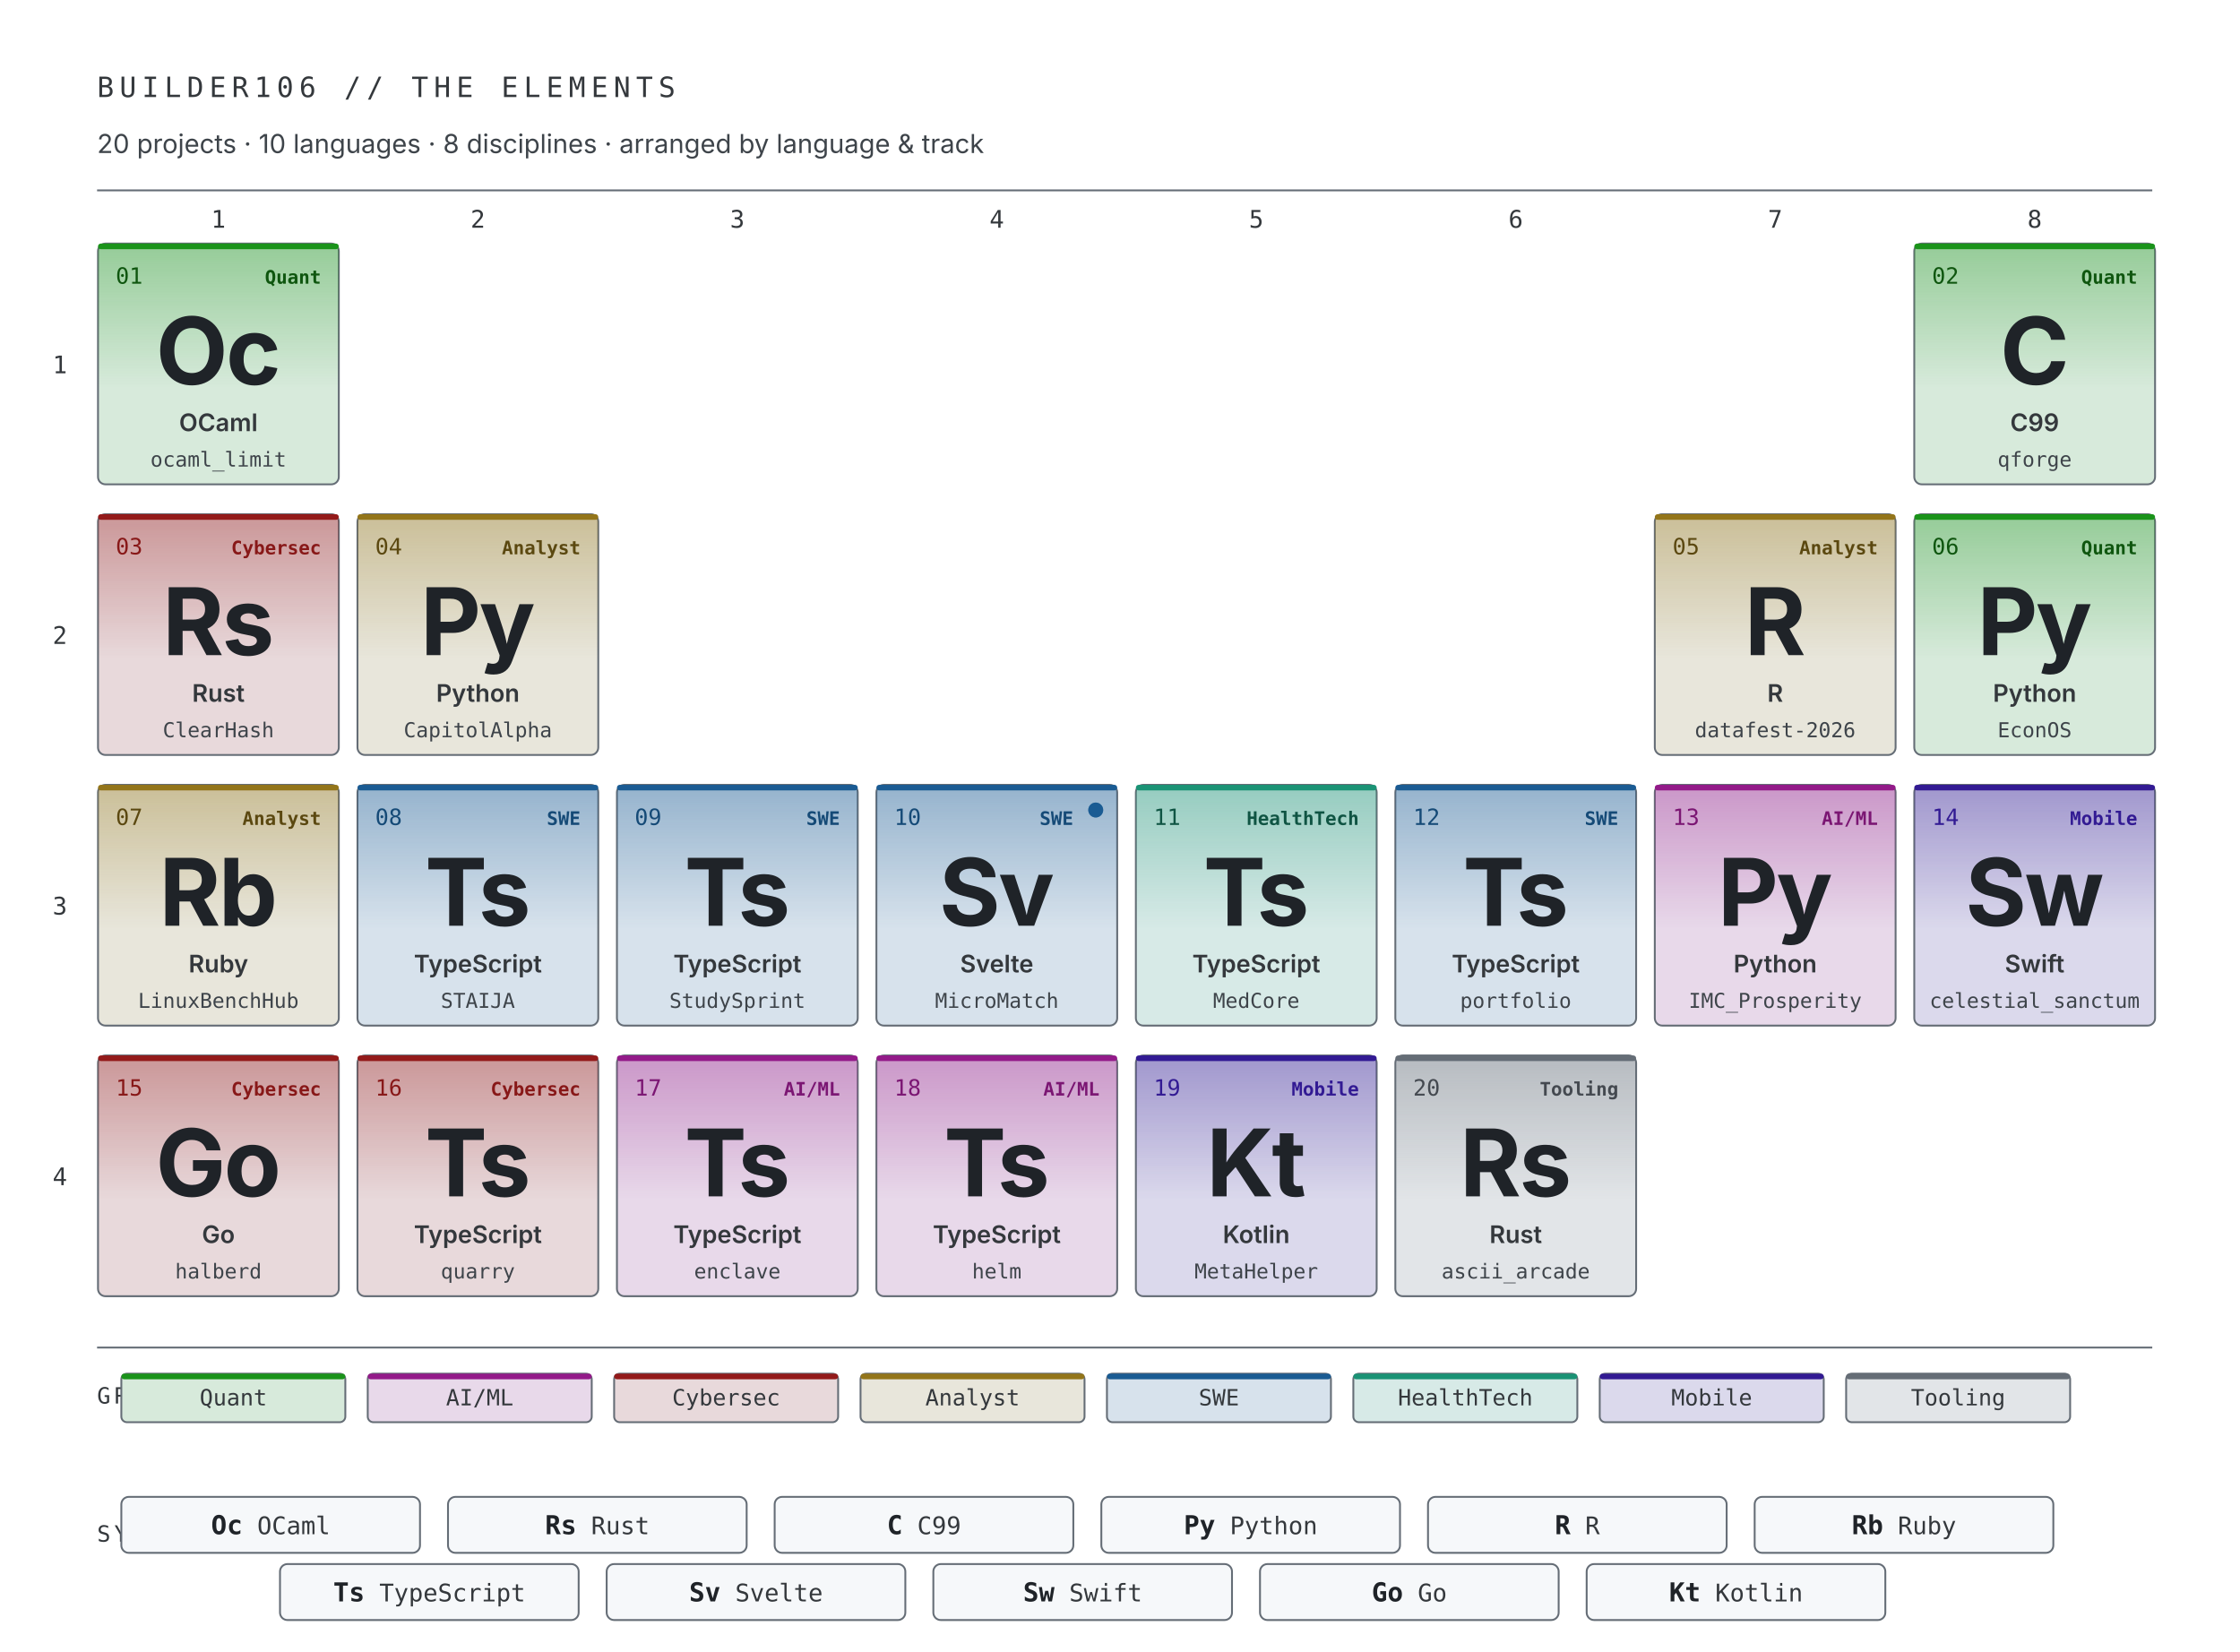
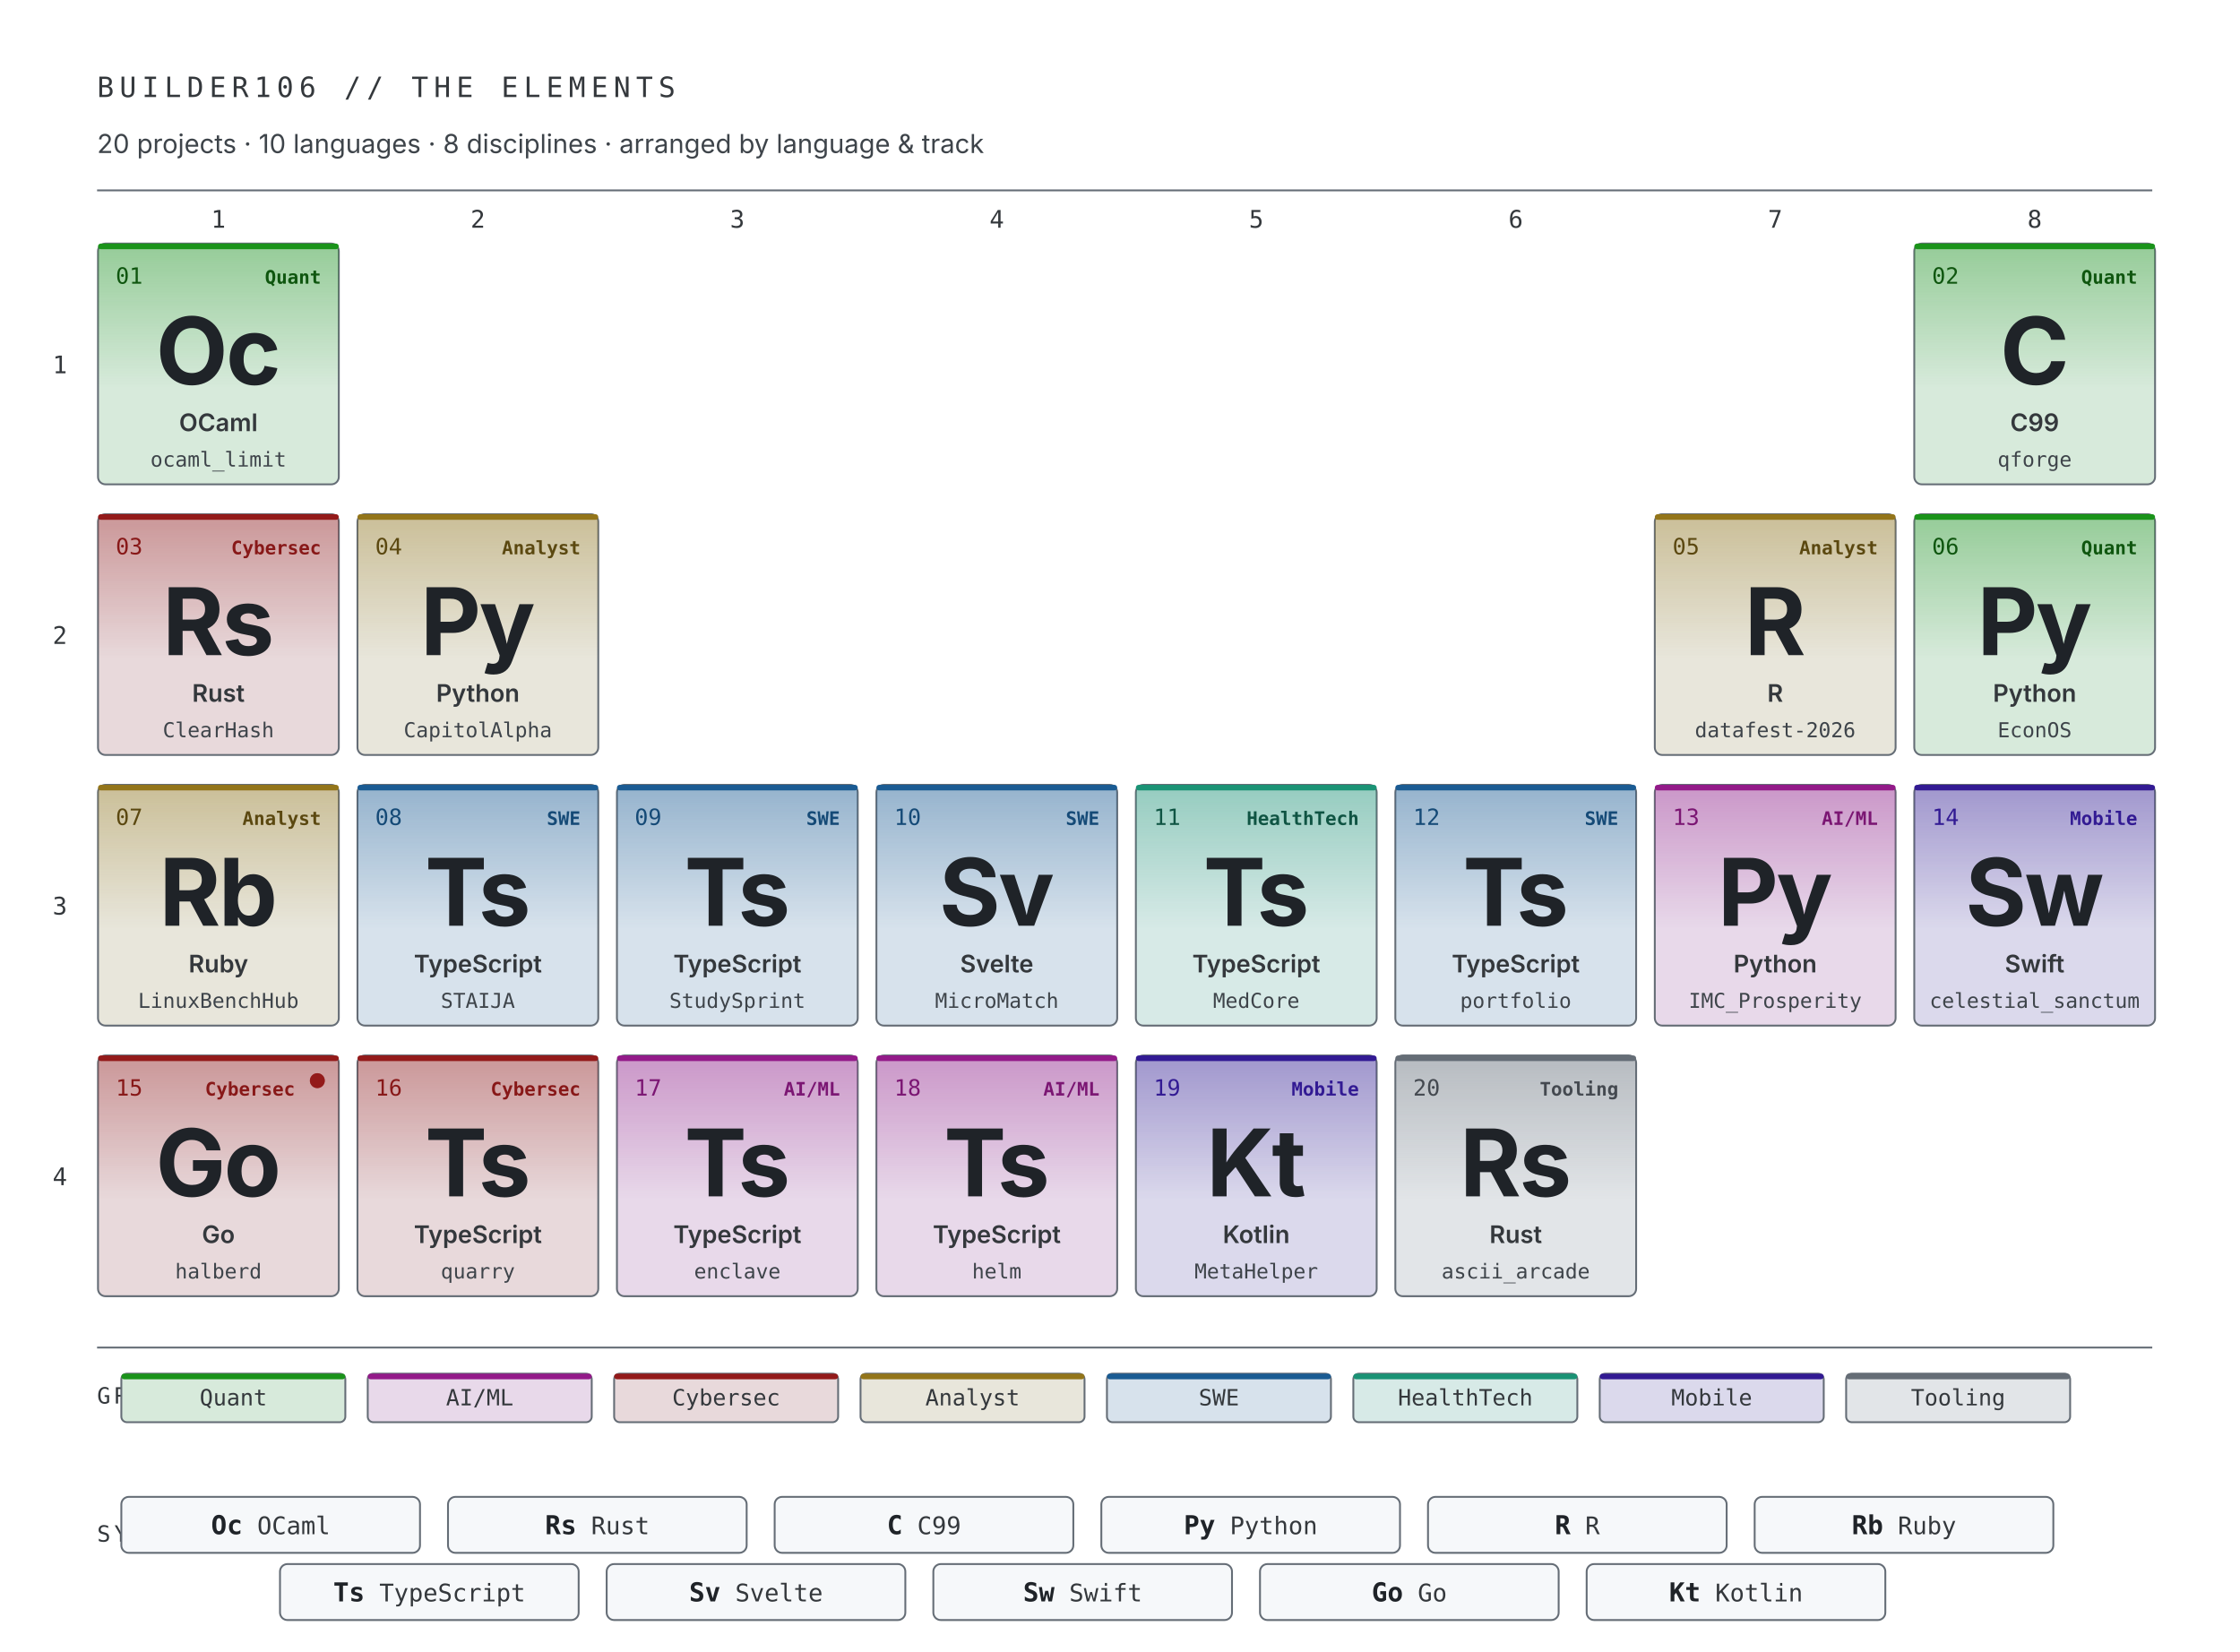
<svg xmlns="http://www.w3.org/2000/svg" width="1200" height="885" viewBox="0 0 1200 885" role="img" aria-label="Periodic table of self — 20 projects, 10 languages, 8 disciplines">
  <style>
    .cell   { animation: reveal 0.55s both; }
    .halo   { opacity: 0; animation: spotlight 16s linear infinite; }
    .wave   { animation: wave 5s linear infinite; }
    .pulse  { animation: pulse 4s ease-in-out infinite; }
    .now    { animation: pulse 1.6s ease-in-out infinite; }
    .ripple { transform-origin: center; animation: ripple 1.6s linear infinite; }
    @keyframes reveal    { from { opacity: 0; } to { opacity: 1; } }
    @keyframes spotlight { 0% { opacity: 0; } 4%, 10% { opacity: 0.55; } 14%, 100% { opacity: 0; } }
    @keyframes wave      { 0% { opacity: 0.4; } 10%, 20% { opacity: 1; } 30%, 100% { opacity: 0.4; } }
    @keyframes pulse     { 0%, 100% { opacity: 1; } 50% { opacity: 0.4; } }
    @keyframes ripple    { from { transform: scale(1); opacity: 0.5; } to { transform: scale(2.25); opacity: 0; } }
    @media (prefers-reduced-motion: reduce) {
      .cell, .halo, .wave, .pulse, .now, .ripple { animation: none; }
      .cell, .wave, .pulse, .now { opacity: 1; }
      .halo, .ripple { opacity: 0; }
    }
  </style>
  <defs>
    <linearGradient id="grad-Q" x1="0" y1="0" x2="0" y2="1">
      <stop offset="0%" stop-color="#1a931a" stop-opacity="0.35" />
      <stop offset="60%" stop-color="#1a931a" stop-opacity="0" />
    </linearGradient>
    <linearGradient id="grad-L" x1="0" y1="0" x2="0" y2="1">
      <stop offset="0%" stop-color="#931a89" stop-opacity="0.35" />
      <stop offset="60%" stop-color="#931a89" stop-opacity="0" />
    </linearGradient>
    <linearGradient id="grad-Y" x1="0" y1="0" x2="0" y2="1">
      <stop offset="0%" stop-color="#931a1a" stop-opacity="0.35" />
      <stop offset="60%" stop-color="#931a1a" stop-opacity="0" />
    </linearGradient>
    <linearGradient id="grad-A" x1="0" y1="0" x2="0" y2="1">
      <stop offset="0%" stop-color="#93751a" stop-opacity="0.35" />
      <stop offset="60%" stop-color="#93751a" stop-opacity="0" />
    </linearGradient>
    <linearGradient id="grad-W" x1="0" y1="0" x2="0" y2="1">
      <stop offset="0%" stop-color="#1a5b93" stop-opacity="0.35" />
      <stop offset="60%" stop-color="#1a5b93" stop-opacity="0" />
    </linearGradient>
    <linearGradient id="grad-H" x1="0" y1="0" x2="0" y2="1">
      <stop offset="0%" stop-color="#1a9375" stop-opacity="0.35" />
      <stop offset="60%" stop-color="#1a9375" stop-opacity="0" />
    </linearGradient>
    <linearGradient id="grad-M" x1="0" y1="0" x2="0" y2="1">
      <stop offset="0%" stop-color="#321a93" stop-opacity="0.35" />
      <stop offset="60%" stop-color="#321a93" stop-opacity="0" />
    </linearGradient>
    <linearGradient id="grad-T" x1="0" y1="0" x2="0" y2="1">
      <stop offset="0%" stop-color="#656d76" stop-opacity="0.35" />
      <stop offset="60%" stop-color="#656d76" stop-opacity="0" />
    </linearGradient>
  </defs>
  <text x="52" y="52" font-family="ui-monospace, SFMono-Regular, Menlo, monospace" font-size="15" fill="#34383c" letter-spacing="3">BUILDER106  //  THE ELEMENTS</text>
  <text x="52" y="82" font-family="-apple-system, BlinkMacSystemFont, Inter, system-ui, sans-serif" font-size="14" fill="#3e444a">20 projects  ·  10 languages  ·  8 disciplines  ·  arranged by language &amp; track</text>
  <line x1="52" y1="102" x2="1153" y2="102" stroke="#656d76" stroke-width="1" />
  <text x="117" y="122" font-family="ui-monospace, SFMono-Regular, Menlo, monospace" font-size="13" font-weight="500" fill="#34383c" text-anchor="middle">1</text>
  <text x="256" y="122" font-family="ui-monospace, SFMono-Regular, Menlo, monospace" font-size="13" font-weight="500" fill="#34383c" text-anchor="middle">2</text>
  <text x="395" y="122" font-family="ui-monospace, SFMono-Regular, Menlo, monospace" font-size="13" font-weight="500" fill="#34383c" text-anchor="middle">3</text>
  <text x="534" y="122" font-family="ui-monospace, SFMono-Regular, Menlo, monospace" font-size="13" font-weight="500" fill="#34383c" text-anchor="middle">4</text>
  <text x="673" y="122" font-family="ui-monospace, SFMono-Regular, Menlo, monospace" font-size="13" font-weight="500" fill="#34383c" text-anchor="middle">5</text>
  <text x="812" y="122" font-family="ui-monospace, SFMono-Regular, Menlo, monospace" font-size="13" font-weight="500" fill="#34383c" text-anchor="middle">6</text>
  <text x="951" y="122" font-family="ui-monospace, SFMono-Regular, Menlo, monospace" font-size="13" font-weight="500" fill="#34383c" text-anchor="middle">7</text>
  <text x="1090" y="122" font-family="ui-monospace, SFMono-Regular, Menlo, monospace" font-size="13" font-weight="500" fill="#34383c" text-anchor="middle">8</text>
  <text x="36" y="200" font-family="ui-monospace, SFMono-Regular, Menlo, monospace" font-size="13" font-weight="500" fill="#34383c" text-anchor="end">1</text>
  <text x="36" y="345" font-family="ui-monospace, SFMono-Regular, Menlo, monospace" font-size="13" font-weight="500" fill="#34383c" text-anchor="end">2</text>
  <text x="36" y="490" font-family="ui-monospace, SFMono-Regular, Menlo, monospace" font-size="13" font-weight="500" fill="#34383c" text-anchor="end">3</text>
  <text x="36" y="635" font-family="ui-monospace, SFMono-Regular, Menlo, monospace" font-size="13" font-weight="500" fill="#34383c" text-anchor="end">4</text>
  <g class="cell" style="animation-delay: 0.00s" transform="translate(52, 130)">
    <rect class="halo" style="animation-delay: 0s" x="-4" y="-4" width="138" height="138" rx="8" fill="#1a931a" />
    <rect x="0.5" y="0.5" width="129" height="129" rx="4" fill="#d7eadb" stroke="#656d76" stroke-width="1" />
    <rect class="wave" style="animation-delay: -0.00s" x="0.5" y="0.5" width="129" height="129" rx="4" fill="url(#grad-Q)" />
    <rect class="pulse" style="animation-delay: -0.21s" x="0.5" y="0.5" width="129" height="3" rx="1.5" fill="#1a931a" />
    <text x="10" y="22" font-family="ui-monospace, SFMono-Regular, Menlo, monospace" font-size="12" font-weight="500" fill="#0f560f">01</text>
    <text x="120" y="22" font-family="ui-monospace, SFMono-Regular, Menlo, monospace" font-size="10" font-weight="600" fill="#0f560f" text-anchor="end">Quant</text>
    <text x="65" y="76" font-family="-apple-system, BlinkMacSystemFont, Inter, system-ui, sans-serif" font-size="50" font-weight="700" fill="#1f2328" text-anchor="middle" letter-spacing="-1">Oc</text>
    <text x="65" y="101" font-family="-apple-system, BlinkMacSystemFont, Inter, system-ui, sans-serif" font-size="13" font-weight="600" fill="#34383c" text-anchor="middle">OCaml</text>
    <text x="65" y="120" font-family="ui-monospace, SFMono-Regular, Menlo, monospace" font-size="11" fill="#3e444a" text-anchor="middle">ocaml_limit</text>
  </g>
  <g class="cell" style="animation-delay: 0.25s" transform="translate(1025, 130)">
    <rect class="halo" style="animation-delay: 0s" x="-4" y="-4" width="138" height="138" rx="8" fill="#1a931a" />
    <rect x="0.5" y="0.5" width="129" height="129" rx="4" fill="#d7eadb" stroke="#656d76" stroke-width="1" />
    <rect class="wave" style="animation-delay: -0.25s" x="0.5" y="0.5" width="129" height="129" rx="4" fill="url(#grad-Q)" />
    <rect class="pulse" style="animation-delay: -0.42s" x="0.5" y="0.5" width="129" height="3" rx="1.5" fill="#1a931a" />
    <text x="10" y="22" font-family="ui-monospace, SFMono-Regular, Menlo, monospace" font-size="12" font-weight="500" fill="#0f560f">02</text>
    <text x="120" y="22" font-family="ui-monospace, SFMono-Regular, Menlo, monospace" font-size="10" font-weight="600" fill="#0f560f" text-anchor="end">Quant</text>
    <text x="65" y="76" font-family="-apple-system, BlinkMacSystemFont, Inter, system-ui, sans-serif" font-size="50" font-weight="700" fill="#1f2328" text-anchor="middle" letter-spacing="-1">C</text>
    <text x="65" y="101" font-family="-apple-system, BlinkMacSystemFont, Inter, system-ui, sans-serif" font-size="13" font-weight="600" fill="#34383c" text-anchor="middle">C99</text>
    <text x="65" y="120" font-family="ui-monospace, SFMono-Regular, Menlo, monospace" font-size="11" fill="#3e444a" text-anchor="middle">qforge</text>
  </g>
  <g class="cell" style="animation-delay: 0.50s" transform="translate(52, 275)">
    <rect class="halo" style="animation-delay: 4s" x="-4" y="-4" width="138" height="138" rx="8" fill="#931a1a" />
    <rect x="0.5" y="0.5" width="129" height="129" rx="4" fill="#e8d9db" stroke="#656d76" stroke-width="1" />
    <rect class="wave" style="animation-delay: -0.50s" x="0.5" y="0.5" width="129" height="129" rx="4" fill="url(#grad-Y)" />
    <rect class="pulse" style="animation-delay: -0.63s" x="0.5" y="0.5" width="129" height="3" rx="1.5" fill="#931a1a" />
    <text x="10" y="22" font-family="ui-monospace, SFMono-Regular, Menlo, monospace" font-size="12" font-weight="500" fill="#881818">03</text>
    <text x="120" y="22" font-family="ui-monospace, SFMono-Regular, Menlo, monospace" font-size="10" font-weight="600" fill="#881818" text-anchor="end">Cybersec</text>
    <text x="65" y="76" font-family="-apple-system, BlinkMacSystemFont, Inter, system-ui, sans-serif" font-size="50" font-weight="700" fill="#1f2328" text-anchor="middle" letter-spacing="-1">Rs</text>
    <text x="65" y="101" font-family="-apple-system, BlinkMacSystemFont, Inter, system-ui, sans-serif" font-size="13" font-weight="600" fill="#34383c" text-anchor="middle">Rust</text>
    <text x="65" y="120" font-family="ui-monospace, SFMono-Regular, Menlo, monospace" font-size="11" fill="#3e444a" text-anchor="middle">ClearHash</text>
  </g>
  <g class="cell" style="animation-delay: 0.75s" transform="translate(191, 275)">
    <rect class="halo" style="animation-delay: 6s" x="-4" y="-4" width="138" height="138" rx="8" fill="#93751a" />
    <rect x="0.5" y="0.5" width="129" height="129" rx="4" fill="#e8e6db" stroke="#656d76" stroke-width="1" />
    <rect class="wave" style="animation-delay: -0.75s" x="0.5" y="0.5" width="129" height="129" rx="4" fill="url(#grad-A)" />
    <rect class="pulse" style="animation-delay: -0.84s" x="0.5" y="0.5" width="129" height="3" rx="1.5" fill="#93751a" />
    <text x="10" y="22" font-family="ui-monospace, SFMono-Regular, Menlo, monospace" font-size="12" font-weight="500" fill="#5b4810">04</text>
    <text x="120" y="22" font-family="ui-monospace, SFMono-Regular, Menlo, monospace" font-size="10" font-weight="600" fill="#5b4810" text-anchor="end">Analyst</text>
    <text x="65" y="76" font-family="-apple-system, BlinkMacSystemFont, Inter, system-ui, sans-serif" font-size="50" font-weight="700" fill="#1f2328" text-anchor="middle" letter-spacing="-1">Py</text>
    <text x="65" y="101" font-family="-apple-system, BlinkMacSystemFont, Inter, system-ui, sans-serif" font-size="13" font-weight="600" fill="#34383c" text-anchor="middle">Python</text>
    <text x="65" y="120" font-family="ui-monospace, SFMono-Regular, Menlo, monospace" font-size="11" fill="#3e444a" text-anchor="middle">CapitolAlpha</text>
  </g>
  <g class="cell" style="animation-delay: 1.00s" transform="translate(886, 275)">
    <rect class="halo" style="animation-delay: 6s" x="-4" y="-4" width="138" height="138" rx="8" fill="#93751a" />
    <rect x="0.5" y="0.5" width="129" height="129" rx="4" fill="#e8e6db" stroke="#656d76" stroke-width="1" />
    <rect class="wave" style="animation-delay: -1.00s" x="0.5" y="0.5" width="129" height="129" rx="4" fill="url(#grad-A)" />
    <rect class="pulse" style="animation-delay: -1.05s" x="0.5" y="0.5" width="129" height="3" rx="1.5" fill="#93751a" />
    <text x="10" y="22" font-family="ui-monospace, SFMono-Regular, Menlo, monospace" font-size="12" font-weight="500" fill="#5b4810">05</text>
    <text x="120" y="22" font-family="ui-monospace, SFMono-Regular, Menlo, monospace" font-size="10" font-weight="600" fill="#5b4810" text-anchor="end">Analyst</text>
    <text x="65" y="76" font-family="-apple-system, BlinkMacSystemFont, Inter, system-ui, sans-serif" font-size="50" font-weight="700" fill="#1f2328" text-anchor="middle" letter-spacing="-1">R</text>
    <text x="65" y="101" font-family="-apple-system, BlinkMacSystemFont, Inter, system-ui, sans-serif" font-size="13" font-weight="600" fill="#34383c" text-anchor="middle">R</text>
    <text x="65" y="120" font-family="ui-monospace, SFMono-Regular, Menlo, monospace" font-size="11" fill="#3e444a" text-anchor="middle">datafest-2026</text>
  </g>
  <g class="cell" style="animation-delay: 1.25s" transform="translate(1025, 275)">
    <rect class="halo" style="animation-delay: 0s" x="-4" y="-4" width="138" height="138" rx="8" fill="#1a931a" />
    <rect x="0.5" y="0.5" width="129" height="129" rx="4" fill="#d7eadb" stroke="#656d76" stroke-width="1" />
    <rect class="wave" style="animation-delay: -1.25s" x="0.5" y="0.5" width="129" height="129" rx="4" fill="url(#grad-Q)" />
    <rect class="pulse" style="animation-delay: -1.26s" x="0.5" y="0.5" width="129" height="3" rx="1.5" fill="#1a931a" />
    <text x="10" y="22" font-family="ui-monospace, SFMono-Regular, Menlo, monospace" font-size="12" font-weight="500" fill="#0f560f">06</text>
    <text x="120" y="22" font-family="ui-monospace, SFMono-Regular, Menlo, monospace" font-size="10" font-weight="600" fill="#0f560f" text-anchor="end">Quant</text>
    <text x="65" y="76" font-family="-apple-system, BlinkMacSystemFont, Inter, system-ui, sans-serif" font-size="50" font-weight="700" fill="#1f2328" text-anchor="middle" letter-spacing="-1">Py</text>
    <text x="65" y="101" font-family="-apple-system, BlinkMacSystemFont, Inter, system-ui, sans-serif" font-size="13" font-weight="600" fill="#34383c" text-anchor="middle">Python</text>
    <text x="65" y="120" font-family="ui-monospace, SFMono-Regular, Menlo, monospace" font-size="11" fill="#3e444a" text-anchor="middle">EconOS</text>
  </g>
  <g class="cell" style="animation-delay: 1.50s" transform="translate(52, 420)">
    <rect class="halo" style="animation-delay: 6s" x="-4" y="-4" width="138" height="138" rx="8" fill="#93751a" />
    <rect x="0.5" y="0.5" width="129" height="129" rx="4" fill="#e8e6db" stroke="#656d76" stroke-width="1" />
    <rect class="wave" style="animation-delay: -1.50s" x="0.5" y="0.5" width="129" height="129" rx="4" fill="url(#grad-A)" />
    <rect class="pulse" style="animation-delay: -1.47s" x="0.5" y="0.5" width="129" height="3" rx="1.5" fill="#93751a" />
    <text x="10" y="22" font-family="ui-monospace, SFMono-Regular, Menlo, monospace" font-size="12" font-weight="500" fill="#5b4810">07</text>
    <text x="120" y="22" font-family="ui-monospace, SFMono-Regular, Menlo, monospace" font-size="10" font-weight="600" fill="#5b4810" text-anchor="end">Analyst</text>
    <text x="65" y="76" font-family="-apple-system, BlinkMacSystemFont, Inter, system-ui, sans-serif" font-size="50" font-weight="700" fill="#1f2328" text-anchor="middle" letter-spacing="-1">Rb</text>
    <text x="65" y="101" font-family="-apple-system, BlinkMacSystemFont, Inter, system-ui, sans-serif" font-size="13" font-weight="600" fill="#34383c" text-anchor="middle">Ruby</text>
    <text x="65" y="120" font-family="ui-monospace, SFMono-Regular, Menlo, monospace" font-size="11" fill="#3e444a" text-anchor="middle">LinuxBenchHub</text>
  </g>
  <g class="cell" style="animation-delay: 1.75s" transform="translate(191, 420)">
    <rect class="halo" style="animation-delay: 8s" x="-4" y="-4" width="138" height="138" rx="8" fill="#1a5b93" />
    <rect x="0.5" y="0.5" width="129" height="129" rx="4" fill="#d7e2ec" stroke="#656d76" stroke-width="1" />
    <rect class="wave" style="animation-delay: -1.75s" x="0.5" y="0.5" width="129" height="129" rx="4" fill="url(#grad-W)" />
    <rect class="pulse" style="animation-delay: -1.68s" x="0.5" y="0.5" width="129" height="3" rx="1.5" fill="#1a5b93" />
    <text x="10" y="22" font-family="ui-monospace, SFMono-Regular, Menlo, monospace" font-size="12" font-weight="500" fill="#154a77">08</text>
    <text x="120" y="22" font-family="ui-monospace, SFMono-Regular, Menlo, monospace" font-size="10" font-weight="600" fill="#154a77" text-anchor="end">SWE</text>
    <text x="65" y="76" font-family="-apple-system, BlinkMacSystemFont, Inter, system-ui, sans-serif" font-size="50" font-weight="700" fill="#1f2328" text-anchor="middle" letter-spacing="-1">Ts</text>
    <text x="65" y="101" font-family="-apple-system, BlinkMacSystemFont, Inter, system-ui, sans-serif" font-size="13" font-weight="600" fill="#34383c" text-anchor="middle">TypeScript</text>
    <text x="65" y="120" font-family="ui-monospace, SFMono-Regular, Menlo, monospace" font-size="11" fill="#3e444a" text-anchor="middle">STAIJA</text>
  </g>
  <g class="cell" style="animation-delay: 2.00s" transform="translate(330, 420)">
    <rect class="halo" style="animation-delay: 8s" x="-4" y="-4" width="138" height="138" rx="8" fill="#1a5b93" />
    <rect x="0.5" y="0.5" width="129" height="129" rx="4" fill="#d7e2ec" stroke="#656d76" stroke-width="1" />
    <rect class="wave" style="animation-delay: -2.00s" x="0.5" y="0.5" width="129" height="129" rx="4" fill="url(#grad-W)" />
    <rect class="pulse" style="animation-delay: -1.89s" x="0.5" y="0.5" width="129" height="3" rx="1.5" fill="#1a5b93" />
    <text x="10" y="22" font-family="ui-monospace, SFMono-Regular, Menlo, monospace" font-size="12" font-weight="500" fill="#154a77">09</text>
    <text x="120" y="22" font-family="ui-monospace, SFMono-Regular, Menlo, monospace" font-size="10" font-weight="600" fill="#154a77" text-anchor="end">SWE</text>
    <text x="65" y="76" font-family="-apple-system, BlinkMacSystemFont, Inter, system-ui, sans-serif" font-size="50" font-weight="700" fill="#1f2328" text-anchor="middle" letter-spacing="-1">Ts</text>
    <text x="65" y="101" font-family="-apple-system, BlinkMacSystemFont, Inter, system-ui, sans-serif" font-size="13" font-weight="600" fill="#34383c" text-anchor="middle">TypeScript</text>
    <text x="65" y="120" font-family="ui-monospace, SFMono-Regular, Menlo, monospace" font-size="11" fill="#3e444a" text-anchor="middle">StudySprint</text>
  </g>
  <g class="cell" style="animation-delay: 2.25s" transform="translate(469, 420)">
    <rect class="halo" style="animation-delay: 8s" x="-4" y="-4" width="138" height="138" rx="8" fill="#1a5b93" />
    <rect x="0.5" y="0.5" width="129" height="129" rx="4" fill="#d7e2ec" stroke="#656d76" stroke-width="1" />
    <rect class="wave" style="animation-delay: -2.25s" x="0.5" y="0.5" width="129" height="129" rx="4" fill="url(#grad-W)" />
    <rect class="pulse" style="animation-delay: -2.10s" x="0.5" y="0.5" width="129" height="3" rx="1.5" fill="#1a5b93" />
    <text x="10" y="22" font-family="ui-monospace, SFMono-Regular, Menlo, monospace" font-size="12" font-weight="500" fill="#154a77">10</text>
-     <text x="106" y="22" font-family="ui-monospace, SFMono-Regular, Menlo, monospace" font-size="10" font-weight="600" fill="#154a77" text-anchor="end">SWE</text>
-     <g transform="translate(118, 14)">
-       <circle class="now" r="4" fill="#1a5b93" />
-       <circle class="ripple" r="4" fill="#1a5b93" opacity="0.5" />
-     </g>
+     <text x="120" y="22" font-family="ui-monospace, SFMono-Regular, Menlo, monospace" font-size="10" font-weight="600" fill="#154a77" text-anchor="end">SWE</text>
    <text x="65" y="76" font-family="-apple-system, BlinkMacSystemFont, Inter, system-ui, sans-serif" font-size="50" font-weight="700" fill="#1f2328" text-anchor="middle" letter-spacing="-1">Sv</text>
    <text x="65" y="101" font-family="-apple-system, BlinkMacSystemFont, Inter, system-ui, sans-serif" font-size="13" font-weight="600" fill="#34383c" text-anchor="middle">Svelte</text>
    <text x="65" y="120" font-family="ui-monospace, SFMono-Regular, Menlo, monospace" font-size="11" fill="#3e444a" text-anchor="middle">MicroMatch</text>
  </g>
  <g class="cell" style="animation-delay: 2.50s" transform="translate(608, 420)">
    <rect class="halo" style="animation-delay: 10s" x="-4" y="-4" width="138" height="138" rx="8" fill="#1a9375" />
    <rect x="0.5" y="0.5" width="129" height="129" rx="4" fill="#d7eae7" stroke="#656d76" stroke-width="1" />
    <rect class="wave" style="animation-delay: -2.50s" x="0.5" y="0.5" width="129" height="129" rx="4" fill="url(#grad-H)" />
    <rect class="pulse" style="animation-delay: -2.31s" x="0.5" y="0.5" width="129" height="3" rx="1.5" fill="#1a9375" />
    <text x="10" y="22" font-family="ui-monospace, SFMono-Regular, Menlo, monospace" font-size="12" font-weight="500" fill="#0f5443">11</text>
    <text x="120" y="22" font-family="ui-monospace, SFMono-Regular, Menlo, monospace" font-size="10" font-weight="600" fill="#0f5443" text-anchor="end">HealthTech</text>
    <text x="65" y="76" font-family="-apple-system, BlinkMacSystemFont, Inter, system-ui, sans-serif" font-size="50" font-weight="700" fill="#1f2328" text-anchor="middle" letter-spacing="-1">Ts</text>
    <text x="65" y="101" font-family="-apple-system, BlinkMacSystemFont, Inter, system-ui, sans-serif" font-size="13" font-weight="600" fill="#34383c" text-anchor="middle">TypeScript</text>
    <text x="65" y="120" font-family="ui-monospace, SFMono-Regular, Menlo, monospace" font-size="11" fill="#3e444a" text-anchor="middle">MedCore</text>
  </g>
  <g class="cell" style="animation-delay: 2.75s" transform="translate(747, 420)">
    <rect class="halo" style="animation-delay: 8s" x="-4" y="-4" width="138" height="138" rx="8" fill="#1a5b93" />
    <rect x="0.5" y="0.5" width="129" height="129" rx="4" fill="#d7e2ec" stroke="#656d76" stroke-width="1" />
    <rect class="wave" style="animation-delay: -2.75s" x="0.5" y="0.5" width="129" height="129" rx="4" fill="url(#grad-W)" />
    <rect class="pulse" style="animation-delay: -2.52s" x="0.5" y="0.5" width="129" height="3" rx="1.5" fill="#1a5b93" />
    <text x="10" y="22" font-family="ui-monospace, SFMono-Regular, Menlo, monospace" font-size="12" font-weight="500" fill="#154a77">12</text>
    <text x="120" y="22" font-family="ui-monospace, SFMono-Regular, Menlo, monospace" font-size="10" font-weight="600" fill="#154a77" text-anchor="end">SWE</text>
    <text x="65" y="76" font-family="-apple-system, BlinkMacSystemFont, Inter, system-ui, sans-serif" font-size="50" font-weight="700" fill="#1f2328" text-anchor="middle" letter-spacing="-1">Ts</text>
    <text x="65" y="101" font-family="-apple-system, BlinkMacSystemFont, Inter, system-ui, sans-serif" font-size="13" font-weight="600" fill="#34383c" text-anchor="middle">TypeScript</text>
    <text x="65" y="120" font-family="ui-monospace, SFMono-Regular, Menlo, monospace" font-size="11" fill="#3e444a" text-anchor="middle">portfolio</text>
  </g>
  <g class="cell" style="animation-delay: 3.00s" transform="translate(886, 420)">
    <rect class="halo" style="animation-delay: 2s" x="-4" y="-4" width="138" height="138" rx="8" fill="#931a89" />
    <rect x="0.5" y="0.5" width="129" height="129" rx="4" fill="#e8d9ea" stroke="#656d76" stroke-width="1" />
    <rect class="wave" style="animation-delay: -3.00s" x="0.5" y="0.5" width="129" height="129" rx="4" fill="url(#grad-L)" />
    <rect class="pulse" style="animation-delay: -2.73s" x="0.5" y="0.5" width="129" height="3" rx="1.5" fill="#931a89" />
    <text x="10" y="22" font-family="ui-monospace, SFMono-Regular, Menlo, monospace" font-size="12" font-weight="500" fill="#7b1673">13</text>
    <text x="120" y="22" font-family="ui-monospace, SFMono-Regular, Menlo, monospace" font-size="10" font-weight="600" fill="#7b1673" text-anchor="end">AI/ML</text>
    <text x="65" y="76" font-family="-apple-system, BlinkMacSystemFont, Inter, system-ui, sans-serif" font-size="50" font-weight="700" fill="#1f2328" text-anchor="middle" letter-spacing="-1">Py</text>
    <text x="65" y="101" font-family="-apple-system, BlinkMacSystemFont, Inter, system-ui, sans-serif" font-size="13" font-weight="600" fill="#34383c" text-anchor="middle">Python</text>
    <text x="65" y="120" font-family="ui-monospace, SFMono-Regular, Menlo, monospace" font-size="11" fill="#3e444a" text-anchor="middle">IMC_Prosperity</text>
  </g>
  <g class="cell" style="animation-delay: 3.25s" transform="translate(1025, 420)">
    <rect class="halo" style="animation-delay: 12s" x="-4" y="-4" width="138" height="138" rx="8" fill="#321a93" />
    <rect x="0.5" y="0.5" width="129" height="129" rx="4" fill="#dbd9ec" stroke="#656d76" stroke-width="1" />
    <rect class="wave" style="animation-delay: -3.25s" x="0.5" y="0.5" width="129" height="129" rx="4" fill="url(#grad-M)" />
    <rect class="pulse" style="animation-delay: -2.94s" x="0.5" y="0.5" width="129" height="3" rx="1.5" fill="#321a93" />
    <text x="10" y="22" font-family="ui-monospace, SFMono-Regular, Menlo, monospace" font-size="12" font-weight="500" fill="#321a93">14</text>
    <text x="120" y="22" font-family="ui-monospace, SFMono-Regular, Menlo, monospace" font-size="10" font-weight="600" fill="#321a93" text-anchor="end">Mobile</text>
    <text x="65" y="76" font-family="-apple-system, BlinkMacSystemFont, Inter, system-ui, sans-serif" font-size="50" font-weight="700" fill="#1f2328" text-anchor="middle" letter-spacing="-1">Sw</text>
    <text x="65" y="101" font-family="-apple-system, BlinkMacSystemFont, Inter, system-ui, sans-serif" font-size="13" font-weight="600" fill="#34383c" text-anchor="middle">Swift</text>
    <text x="65" y="120" font-family="ui-monospace, SFMono-Regular, Menlo, monospace" font-size="11" fill="#3e444a" text-anchor="middle">celestial_sanctum</text>
  </g>
  <g class="cell" style="animation-delay: 3.50s" transform="translate(52, 565)">
    <rect class="halo" style="animation-delay: 4s" x="-4" y="-4" width="138" height="138" rx="8" fill="#931a1a" />
    <rect x="0.5" y="0.5" width="129" height="129" rx="4" fill="#e8d9db" stroke="#656d76" stroke-width="1" />
    <rect class="wave" style="animation-delay: -3.50s" x="0.5" y="0.5" width="129" height="129" rx="4" fill="url(#grad-Y)" />
    <rect class="pulse" style="animation-delay: -3.15s" x="0.5" y="0.5" width="129" height="3" rx="1.5" fill="#931a1a" />
    <text x="10" y="22" font-family="ui-monospace, SFMono-Regular, Menlo, monospace" font-size="12" font-weight="500" fill="#881818">15</text>
-     <text x="120" y="22" font-family="ui-monospace, SFMono-Regular, Menlo, monospace" font-size="10" font-weight="600" fill="#881818" text-anchor="end">Cybersec</text>
+     <text x="106" y="22" font-family="ui-monospace, SFMono-Regular, Menlo, monospace" font-size="10" font-weight="600" fill="#881818" text-anchor="end">Cybersec</text>
+     <g transform="translate(118, 14)">
+       <circle class="now" r="4" fill="#931a1a" />
+       <circle class="ripple" r="4" fill="#931a1a" opacity="0.5" />
+     </g>
    <text x="65" y="76" font-family="-apple-system, BlinkMacSystemFont, Inter, system-ui, sans-serif" font-size="50" font-weight="700" fill="#1f2328" text-anchor="middle" letter-spacing="-1">Go</text>
    <text x="65" y="101" font-family="-apple-system, BlinkMacSystemFont, Inter, system-ui, sans-serif" font-size="13" font-weight="600" fill="#34383c" text-anchor="middle">Go</text>
    <text x="65" y="120" font-family="ui-monospace, SFMono-Regular, Menlo, monospace" font-size="11" fill="#3e444a" text-anchor="middle">halberd</text>
  </g>
  <g class="cell" style="animation-delay: 3.75s" transform="translate(191, 565)">
    <rect class="halo" style="animation-delay: 4s" x="-4" y="-4" width="138" height="138" rx="8" fill="#931a1a" />
    <rect x="0.5" y="0.5" width="129" height="129" rx="4" fill="#e8d9db" stroke="#656d76" stroke-width="1" />
    <rect class="wave" style="animation-delay: -3.75s" x="0.5" y="0.5" width="129" height="129" rx="4" fill="url(#grad-Y)" />
    <rect class="pulse" style="animation-delay: -3.36s" x="0.5" y="0.5" width="129" height="3" rx="1.5" fill="#931a1a" />
    <text x="10" y="22" font-family="ui-monospace, SFMono-Regular, Menlo, monospace" font-size="12" font-weight="500" fill="#881818">16</text>
    <text x="120" y="22" font-family="ui-monospace, SFMono-Regular, Menlo, monospace" font-size="10" font-weight="600" fill="#881818" text-anchor="end">Cybersec</text>
    <text x="65" y="76" font-family="-apple-system, BlinkMacSystemFont, Inter, system-ui, sans-serif" font-size="50" font-weight="700" fill="#1f2328" text-anchor="middle" letter-spacing="-1">Ts</text>
    <text x="65" y="101" font-family="-apple-system, BlinkMacSystemFont, Inter, system-ui, sans-serif" font-size="13" font-weight="600" fill="#34383c" text-anchor="middle">TypeScript</text>
    <text x="65" y="120" font-family="ui-monospace, SFMono-Regular, Menlo, monospace" font-size="11" fill="#3e444a" text-anchor="middle">quarry</text>
  </g>
  <g class="cell" style="animation-delay: 4.00s" transform="translate(330, 565)">
    <rect class="halo" style="animation-delay: 2s" x="-4" y="-4" width="138" height="138" rx="8" fill="#931a89" />
    <rect x="0.5" y="0.5" width="129" height="129" rx="4" fill="#e8d9ea" stroke="#656d76" stroke-width="1" />
    <rect class="wave" style="animation-delay: -4.00s" x="0.5" y="0.5" width="129" height="129" rx="4" fill="url(#grad-L)" />
    <rect class="pulse" style="animation-delay: -3.57s" x="0.5" y="0.5" width="129" height="3" rx="1.5" fill="#931a89" />
    <text x="10" y="22" font-family="ui-monospace, SFMono-Regular, Menlo, monospace" font-size="12" font-weight="500" fill="#7b1673">17</text>
    <text x="120" y="22" font-family="ui-monospace, SFMono-Regular, Menlo, monospace" font-size="10" font-weight="600" fill="#7b1673" text-anchor="end">AI/ML</text>
    <text x="65" y="76" font-family="-apple-system, BlinkMacSystemFont, Inter, system-ui, sans-serif" font-size="50" font-weight="700" fill="#1f2328" text-anchor="middle" letter-spacing="-1">Ts</text>
    <text x="65" y="101" font-family="-apple-system, BlinkMacSystemFont, Inter, system-ui, sans-serif" font-size="13" font-weight="600" fill="#34383c" text-anchor="middle">TypeScript</text>
    <text x="65" y="120" font-family="ui-monospace, SFMono-Regular, Menlo, monospace" font-size="11" fill="#3e444a" text-anchor="middle">enclave</text>
  </g>
  <g class="cell" style="animation-delay: 4.25s" transform="translate(469, 565)">
    <rect class="halo" style="animation-delay: 2s" x="-4" y="-4" width="138" height="138" rx="8" fill="#931a89" />
    <rect x="0.5" y="0.5" width="129" height="129" rx="4" fill="#e8d9ea" stroke="#656d76" stroke-width="1" />
    <rect class="wave" style="animation-delay: -4.25s" x="0.5" y="0.5" width="129" height="129" rx="4" fill="url(#grad-L)" />
    <rect class="pulse" style="animation-delay: -3.78s" x="0.5" y="0.5" width="129" height="3" rx="1.5" fill="#931a89" />
    <text x="10" y="22" font-family="ui-monospace, SFMono-Regular, Menlo, monospace" font-size="12" font-weight="500" fill="#7b1673">18</text>
    <text x="120" y="22" font-family="ui-monospace, SFMono-Regular, Menlo, monospace" font-size="10" font-weight="600" fill="#7b1673" text-anchor="end">AI/ML</text>
    <text x="65" y="76" font-family="-apple-system, BlinkMacSystemFont, Inter, system-ui, sans-serif" font-size="50" font-weight="700" fill="#1f2328" text-anchor="middle" letter-spacing="-1">Ts</text>
    <text x="65" y="101" font-family="-apple-system, BlinkMacSystemFont, Inter, system-ui, sans-serif" font-size="13" font-weight="600" fill="#34383c" text-anchor="middle">TypeScript</text>
    <text x="65" y="120" font-family="ui-monospace, SFMono-Regular, Menlo, monospace" font-size="11" fill="#3e444a" text-anchor="middle">helm</text>
  </g>
  <g class="cell" style="animation-delay: 4.50s" transform="translate(608, 565)">
    <rect class="halo" style="animation-delay: 12s" x="-4" y="-4" width="138" height="138" rx="8" fill="#321a93" />
    <rect x="0.5" y="0.5" width="129" height="129" rx="4" fill="#dbd9ec" stroke="#656d76" stroke-width="1" />
    <rect class="wave" style="animation-delay: -4.50s" x="0.5" y="0.5" width="129" height="129" rx="4" fill="url(#grad-M)" />
    <rect class="pulse" style="animation-delay: -3.99s" x="0.5" y="0.5" width="129" height="3" rx="1.5" fill="#321a93" />
    <text x="10" y="22" font-family="ui-monospace, SFMono-Regular, Menlo, monospace" font-size="12" font-weight="500" fill="#321a93">19</text>
    <text x="120" y="22" font-family="ui-monospace, SFMono-Regular, Menlo, monospace" font-size="10" font-weight="600" fill="#321a93" text-anchor="end">Mobile</text>
    <text x="65" y="76" font-family="-apple-system, BlinkMacSystemFont, Inter, system-ui, sans-serif" font-size="50" font-weight="700" fill="#1f2328" text-anchor="middle" letter-spacing="-1">Kt</text>
    <text x="65" y="101" font-family="-apple-system, BlinkMacSystemFont, Inter, system-ui, sans-serif" font-size="13" font-weight="600" fill="#34383c" text-anchor="middle">Kotlin</text>
    <text x="65" y="120" font-family="ui-monospace, SFMono-Regular, Menlo, monospace" font-size="11" fill="#3e444a" text-anchor="middle">MetaHelper</text>
  </g>
  <g class="cell" style="animation-delay: 4.75s" transform="translate(747, 565)">
    <rect class="halo" style="animation-delay: 14s" x="-4" y="-4" width="138" height="138" rx="8" fill="#656d76" />
    <rect x="0.5" y="0.5" width="129" height="129" rx="4" fill="#e2e5e8" stroke="#656d76" stroke-width="1" />
    <rect class="wave" style="animation-delay: -4.75s" x="0.5" y="0.5" width="129" height="129" rx="4" fill="url(#grad-T)" />
    <rect class="pulse" style="animation-delay: -0.20s" x="0.5" y="0.5" width="129" height="3" rx="1.5" fill="#656d76" />
    <text x="10" y="22" font-family="ui-monospace, SFMono-Regular, Menlo, monospace" font-size="12" font-weight="500" fill="#444950">20</text>
    <text x="120" y="22" font-family="ui-monospace, SFMono-Regular, Menlo, monospace" font-size="10" font-weight="600" fill="#444950" text-anchor="end">Tooling</text>
    <text x="65" y="76" font-family="-apple-system, BlinkMacSystemFont, Inter, system-ui, sans-serif" font-size="50" font-weight="700" fill="#1f2328" text-anchor="middle" letter-spacing="-1">Rs</text>
    <text x="65" y="101" font-family="-apple-system, BlinkMacSystemFont, Inter, system-ui, sans-serif" font-size="13" font-weight="600" fill="#34383c" text-anchor="middle">Rust</text>
    <text x="65" y="120" font-family="ui-monospace, SFMono-Regular, Menlo, monospace" font-size="11" fill="#3e444a" text-anchor="middle">ascii_arcade</text>
  </g>
  <line x1="52" y1="722" x2="1153" y2="722" stroke="#656d76" stroke-width="1" />
  <text x="52" y="752" font-family="ui-monospace, SFMono-Regular, Menlo, monospace" font-size="12" fill="#34383c" letter-spacing="2">GROUPS</text>
  <g transform="translate(65, 736)">
    <rect x="0" y="0" width="120" height="26" rx="3" fill="#d7eadb" stroke="#656d76" stroke-width="1" />
    <rect x="0" y="0" width="120" height="3" rx="1.5" fill="#1a931a" />
    <text x="60" y="17" font-family="ui-monospace, SFMono-Regular, Menlo, monospace" font-size="12" fill="#34383c" text-anchor="middle">Quant</text>
  </g>
  <g transform="translate(197, 736)">
    <rect x="0" y="0" width="120" height="26" rx="3" fill="#e8d9ea" stroke="#656d76" stroke-width="1" />
    <rect x="0" y="0" width="120" height="3" rx="1.5" fill="#931a89" />
    <text x="60" y="17" font-family="ui-monospace, SFMono-Regular, Menlo, monospace" font-size="12" fill="#34383c" text-anchor="middle">AI/ML</text>
  </g>
  <g transform="translate(329, 736)">
    <rect x="0" y="0" width="120" height="26" rx="3" fill="#e8d9db" stroke="#656d76" stroke-width="1" />
    <rect x="0" y="0" width="120" height="3" rx="1.5" fill="#931a1a" />
    <text x="60" y="17" font-family="ui-monospace, SFMono-Regular, Menlo, monospace" font-size="12" fill="#34383c" text-anchor="middle">Cybersec</text>
  </g>
  <g transform="translate(461, 736)">
    <rect x="0" y="0" width="120" height="26" rx="3" fill="#e8e6db" stroke="#656d76" stroke-width="1" />
    <rect x="0" y="0" width="120" height="3" rx="1.5" fill="#93751a" />
    <text x="60" y="17" font-family="ui-monospace, SFMono-Regular, Menlo, monospace" font-size="12" fill="#34383c" text-anchor="middle">Analyst</text>
  </g>
  <g transform="translate(593, 736)">
    <rect x="0" y="0" width="120" height="26" rx="3" fill="#d7e2ec" stroke="#656d76" stroke-width="1" />
    <rect x="0" y="0" width="120" height="3" rx="1.5" fill="#1a5b93" />
    <text x="60" y="17" font-family="ui-monospace, SFMono-Regular, Menlo, monospace" font-size="12" fill="#34383c" text-anchor="middle">SWE</text>
  </g>
  <g transform="translate(725, 736)">
    <rect x="0" y="0" width="120" height="26" rx="3" fill="#d7eae7" stroke="#656d76" stroke-width="1" />
    <rect x="0" y="0" width="120" height="3" rx="1.5" fill="#1a9375" />
    <text x="60" y="17" font-family="ui-monospace, SFMono-Regular, Menlo, monospace" font-size="12" fill="#34383c" text-anchor="middle">HealthTech</text>
  </g>
  <g transform="translate(857, 736)">
    <rect x="0" y="0" width="120" height="26" rx="3" fill="#dbd9ec" stroke="#656d76" stroke-width="1" />
    <rect x="0" y="0" width="120" height="3" rx="1.5" fill="#321a93" />
    <text x="60" y="17" font-family="ui-monospace, SFMono-Regular, Menlo, monospace" font-size="12" fill="#34383c" text-anchor="middle">Mobile</text>
  </g>
  <g transform="translate(989, 736)">
    <rect x="0" y="0" width="120" height="26" rx="3" fill="#e2e5e8" stroke="#656d76" stroke-width="1" />
    <rect x="0" y="0" width="120" height="3" rx="1.5" fill="#656d76" />
    <text x="60" y="17" font-family="ui-monospace, SFMono-Regular, Menlo, monospace" font-size="12" fill="#34383c" text-anchor="middle">Tooling</text>
  </g>
  <text x="52" y="826" font-family="ui-monospace, SFMono-Regular, Menlo, monospace" font-size="12" fill="#34383c" letter-spacing="2">SYMBOLS</text>
  <g transform="translate(65, 802)">
    <rect x="0" y="0" width="160" height="30" rx="4" fill="#f6f8fa" stroke="#656d76" stroke-width="1" />
    <text x="80" y="20" font-family="ui-monospace, SFMono-Regular, Menlo, monospace" font-size="13" text-anchor="middle">
      <tspan font-weight="700" font-size="14" fill="#1f2328">Oc</tspan>
      <tspan fill="#34383c">OCaml</tspan>
    </text>
  </g>
  <g transform="translate(240, 802)">
    <rect x="0" y="0" width="160" height="30" rx="4" fill="#f6f8fa" stroke="#656d76" stroke-width="1" />
    <text x="80" y="20" font-family="ui-monospace, SFMono-Regular, Menlo, monospace" font-size="13" text-anchor="middle">
      <tspan font-weight="700" font-size="14" fill="#1f2328">Rs</tspan>
      <tspan fill="#34383c">Rust</tspan>
    </text>
  </g>
  <g transform="translate(415, 802)">
    <rect x="0" y="0" width="160" height="30" rx="4" fill="#f6f8fa" stroke="#656d76" stroke-width="1" />
    <text x="80" y="20" font-family="ui-monospace, SFMono-Regular, Menlo, monospace" font-size="13" text-anchor="middle">
      <tspan font-weight="700" font-size="14" fill="#1f2328">C</tspan>
      <tspan fill="#34383c">C99</tspan>
    </text>
  </g>
  <g transform="translate(590, 802)">
    <rect x="0" y="0" width="160" height="30" rx="4" fill="#f6f8fa" stroke="#656d76" stroke-width="1" />
    <text x="80" y="20" font-family="ui-monospace, SFMono-Regular, Menlo, monospace" font-size="13" text-anchor="middle">
      <tspan font-weight="700" font-size="14" fill="#1f2328">Py</tspan>
      <tspan fill="#34383c">Python</tspan>
    </text>
  </g>
  <g transform="translate(765, 802)">
    <rect x="0" y="0" width="160" height="30" rx="4" fill="#f6f8fa" stroke="#656d76" stroke-width="1" />
    <text x="80" y="20" font-family="ui-monospace, SFMono-Regular, Menlo, monospace" font-size="13" text-anchor="middle">
      <tspan font-weight="700" font-size="14" fill="#1f2328">R</tspan>
      <tspan fill="#34383c">R</tspan>
    </text>
  </g>
  <g transform="translate(940, 802)">
    <rect x="0" y="0" width="160" height="30" rx="4" fill="#f6f8fa" stroke="#656d76" stroke-width="1" />
    <text x="80" y="20" font-family="ui-monospace, SFMono-Regular, Menlo, monospace" font-size="13" text-anchor="middle">
      <tspan font-weight="700" font-size="14" fill="#1f2328">Rb</tspan>
      <tspan fill="#34383c">Ruby</tspan>
    </text>
  </g>
  <g transform="translate(150, 838)">
    <rect x="0" y="0" width="160" height="30" rx="4" fill="#f6f8fa" stroke="#656d76" stroke-width="1" />
    <text x="80" y="20" font-family="ui-monospace, SFMono-Regular, Menlo, monospace" font-size="13" text-anchor="middle">
      <tspan font-weight="700" font-size="14" fill="#1f2328">Ts</tspan>
      <tspan fill="#34383c">TypeScript</tspan>
    </text>
  </g>
  <g transform="translate(325, 838)">
    <rect x="0" y="0" width="160" height="30" rx="4" fill="#f6f8fa" stroke="#656d76" stroke-width="1" />
    <text x="80" y="20" font-family="ui-monospace, SFMono-Regular, Menlo, monospace" font-size="13" text-anchor="middle">
      <tspan font-weight="700" font-size="14" fill="#1f2328">Sv</tspan>
      <tspan fill="#34383c">Svelte</tspan>
    </text>
  </g>
  <g transform="translate(500, 838)">
    <rect x="0" y="0" width="160" height="30" rx="4" fill="#f6f8fa" stroke="#656d76" stroke-width="1" />
    <text x="80" y="20" font-family="ui-monospace, SFMono-Regular, Menlo, monospace" font-size="13" text-anchor="middle">
      <tspan font-weight="700" font-size="14" fill="#1f2328">Sw</tspan>
      <tspan fill="#34383c">Swift</tspan>
    </text>
  </g>
  <g transform="translate(675, 838)">
    <rect x="0" y="0" width="160" height="30" rx="4" fill="#f6f8fa" stroke="#656d76" stroke-width="1" />
    <text x="80" y="20" font-family="ui-monospace, SFMono-Regular, Menlo, monospace" font-size="13" text-anchor="middle">
      <tspan font-weight="700" font-size="14" fill="#1f2328">Go</tspan>
      <tspan fill="#34383c">Go</tspan>
    </text>
  </g>
  <g transform="translate(850, 838)">
    <rect x="0" y="0" width="160" height="30" rx="4" fill="#f6f8fa" stroke="#656d76" stroke-width="1" />
    <text x="80" y="20" font-family="ui-monospace, SFMono-Regular, Menlo, monospace" font-size="13" text-anchor="middle">
      <tspan font-weight="700" font-size="14" fill="#1f2328">Kt</tspan>
      <tspan fill="#34383c">Kotlin</tspan>
    </text>
  </g>
</svg>
